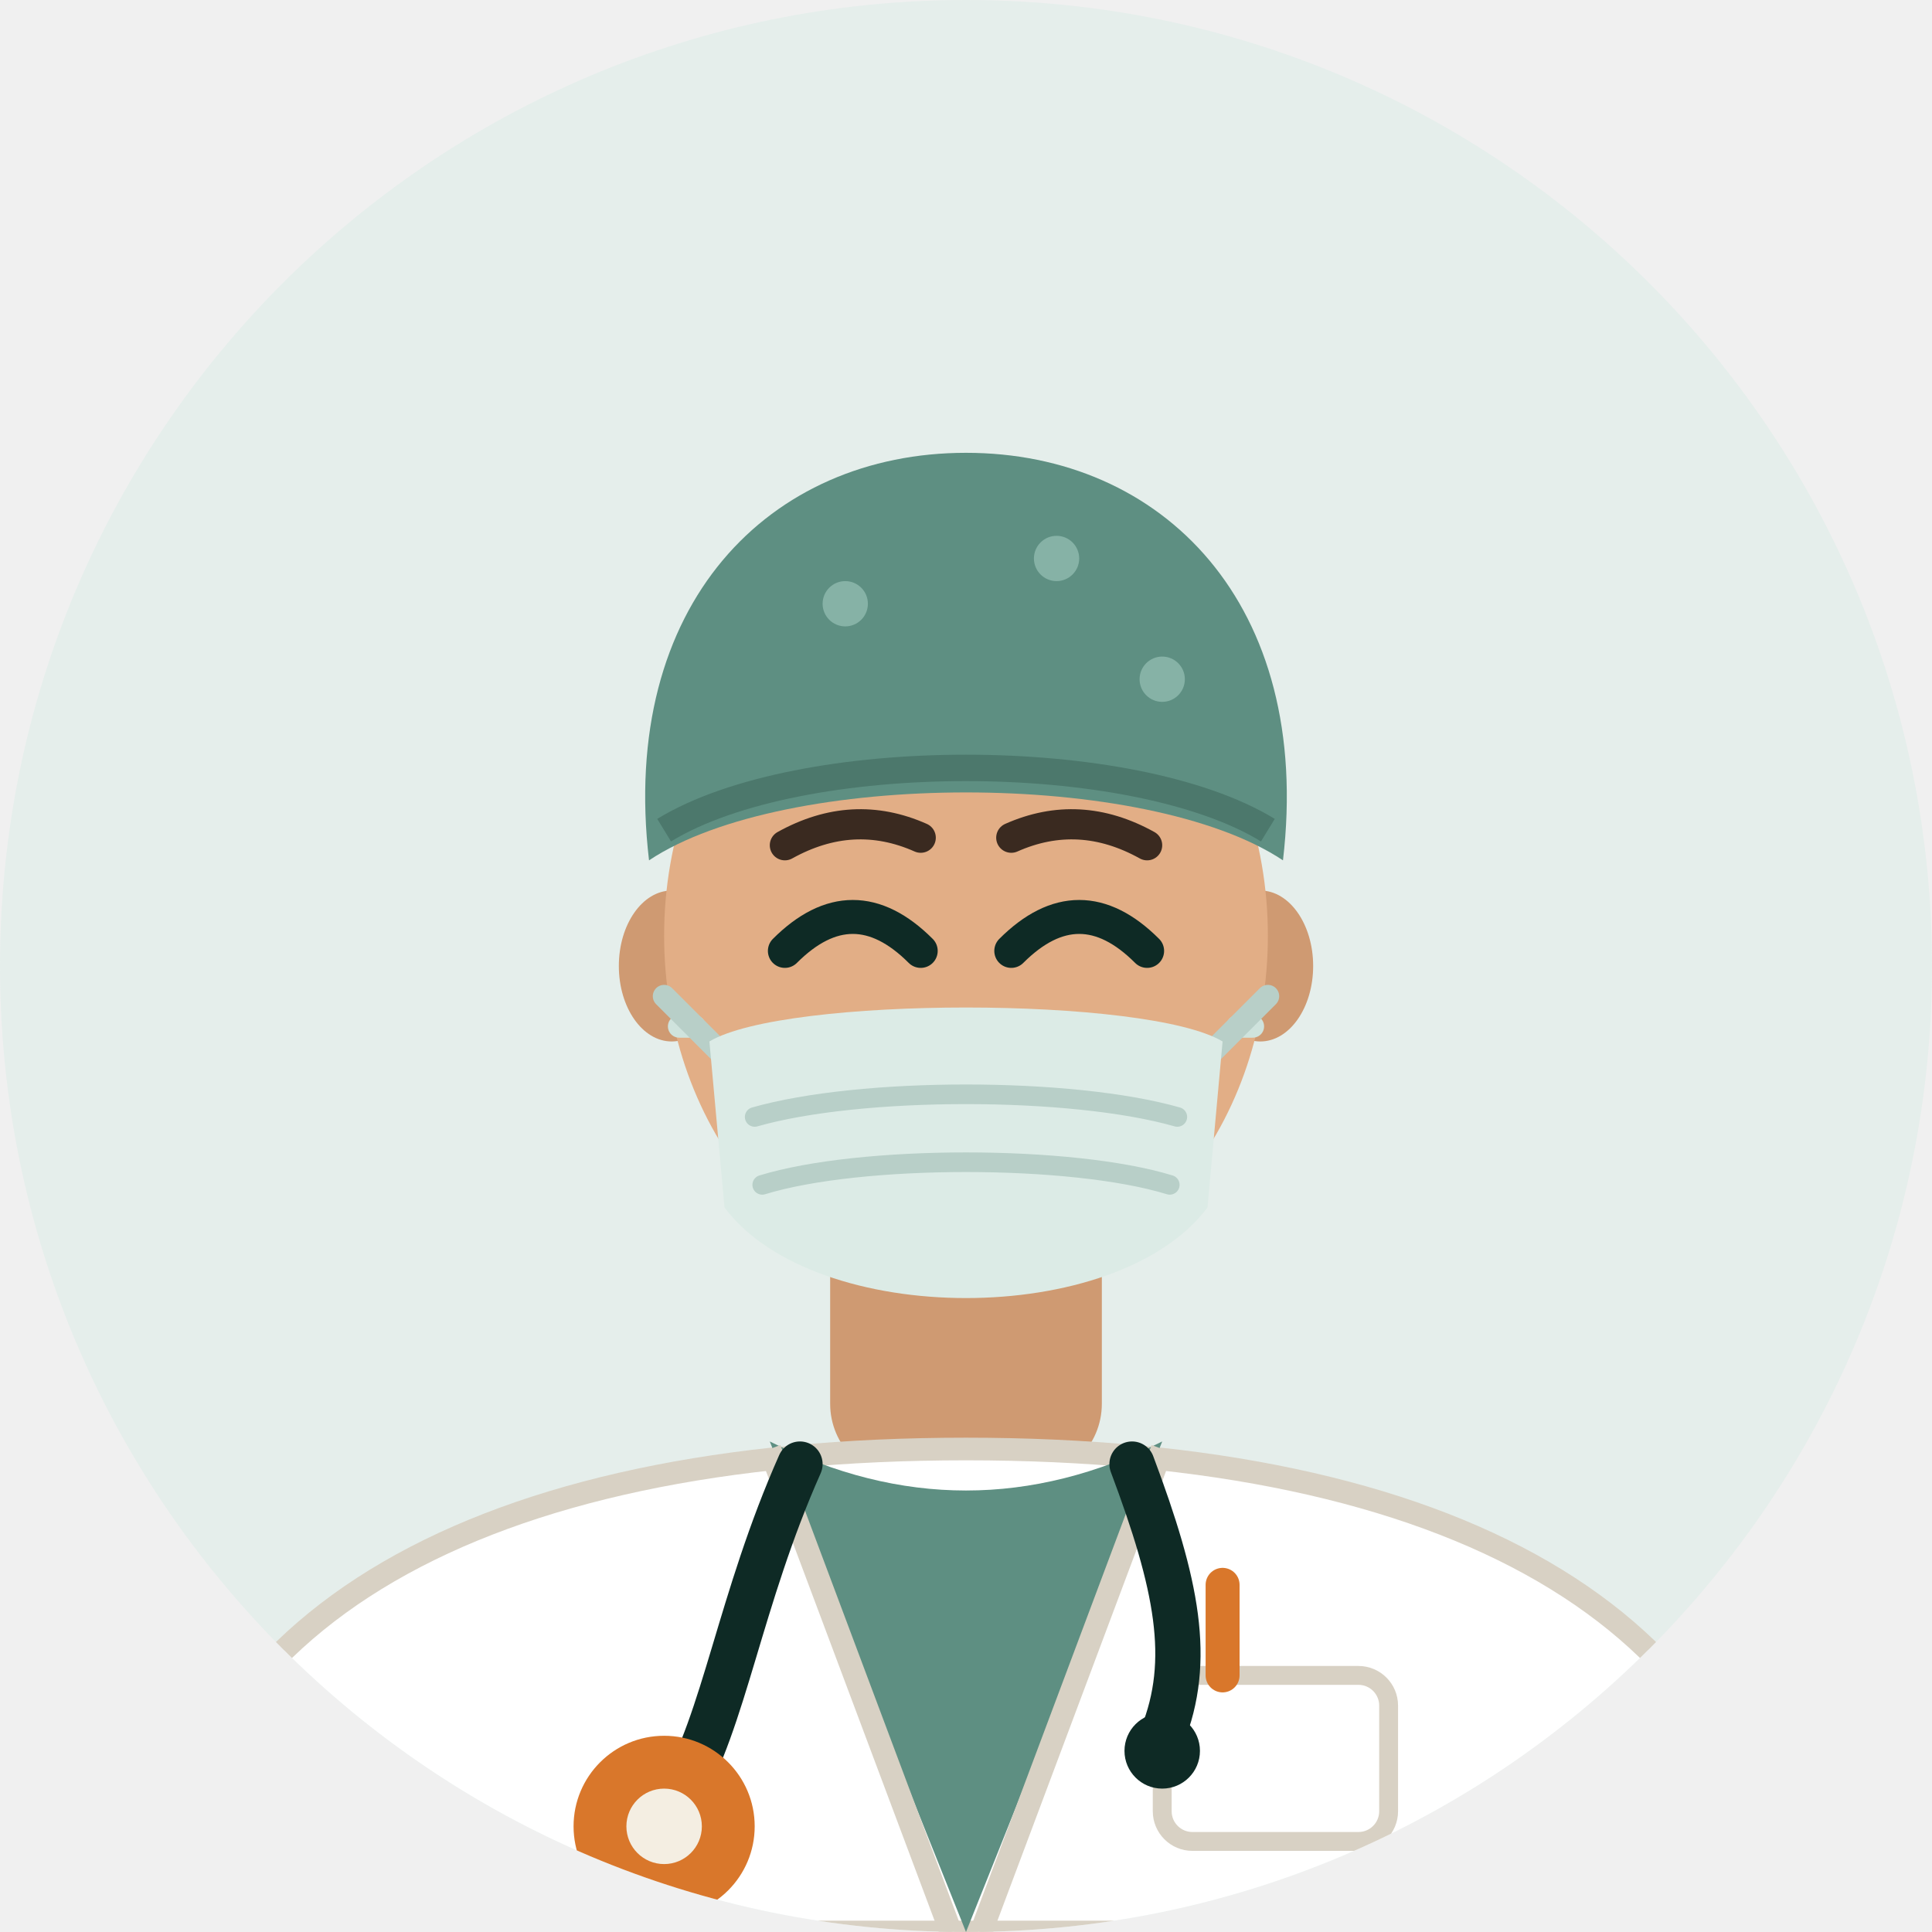
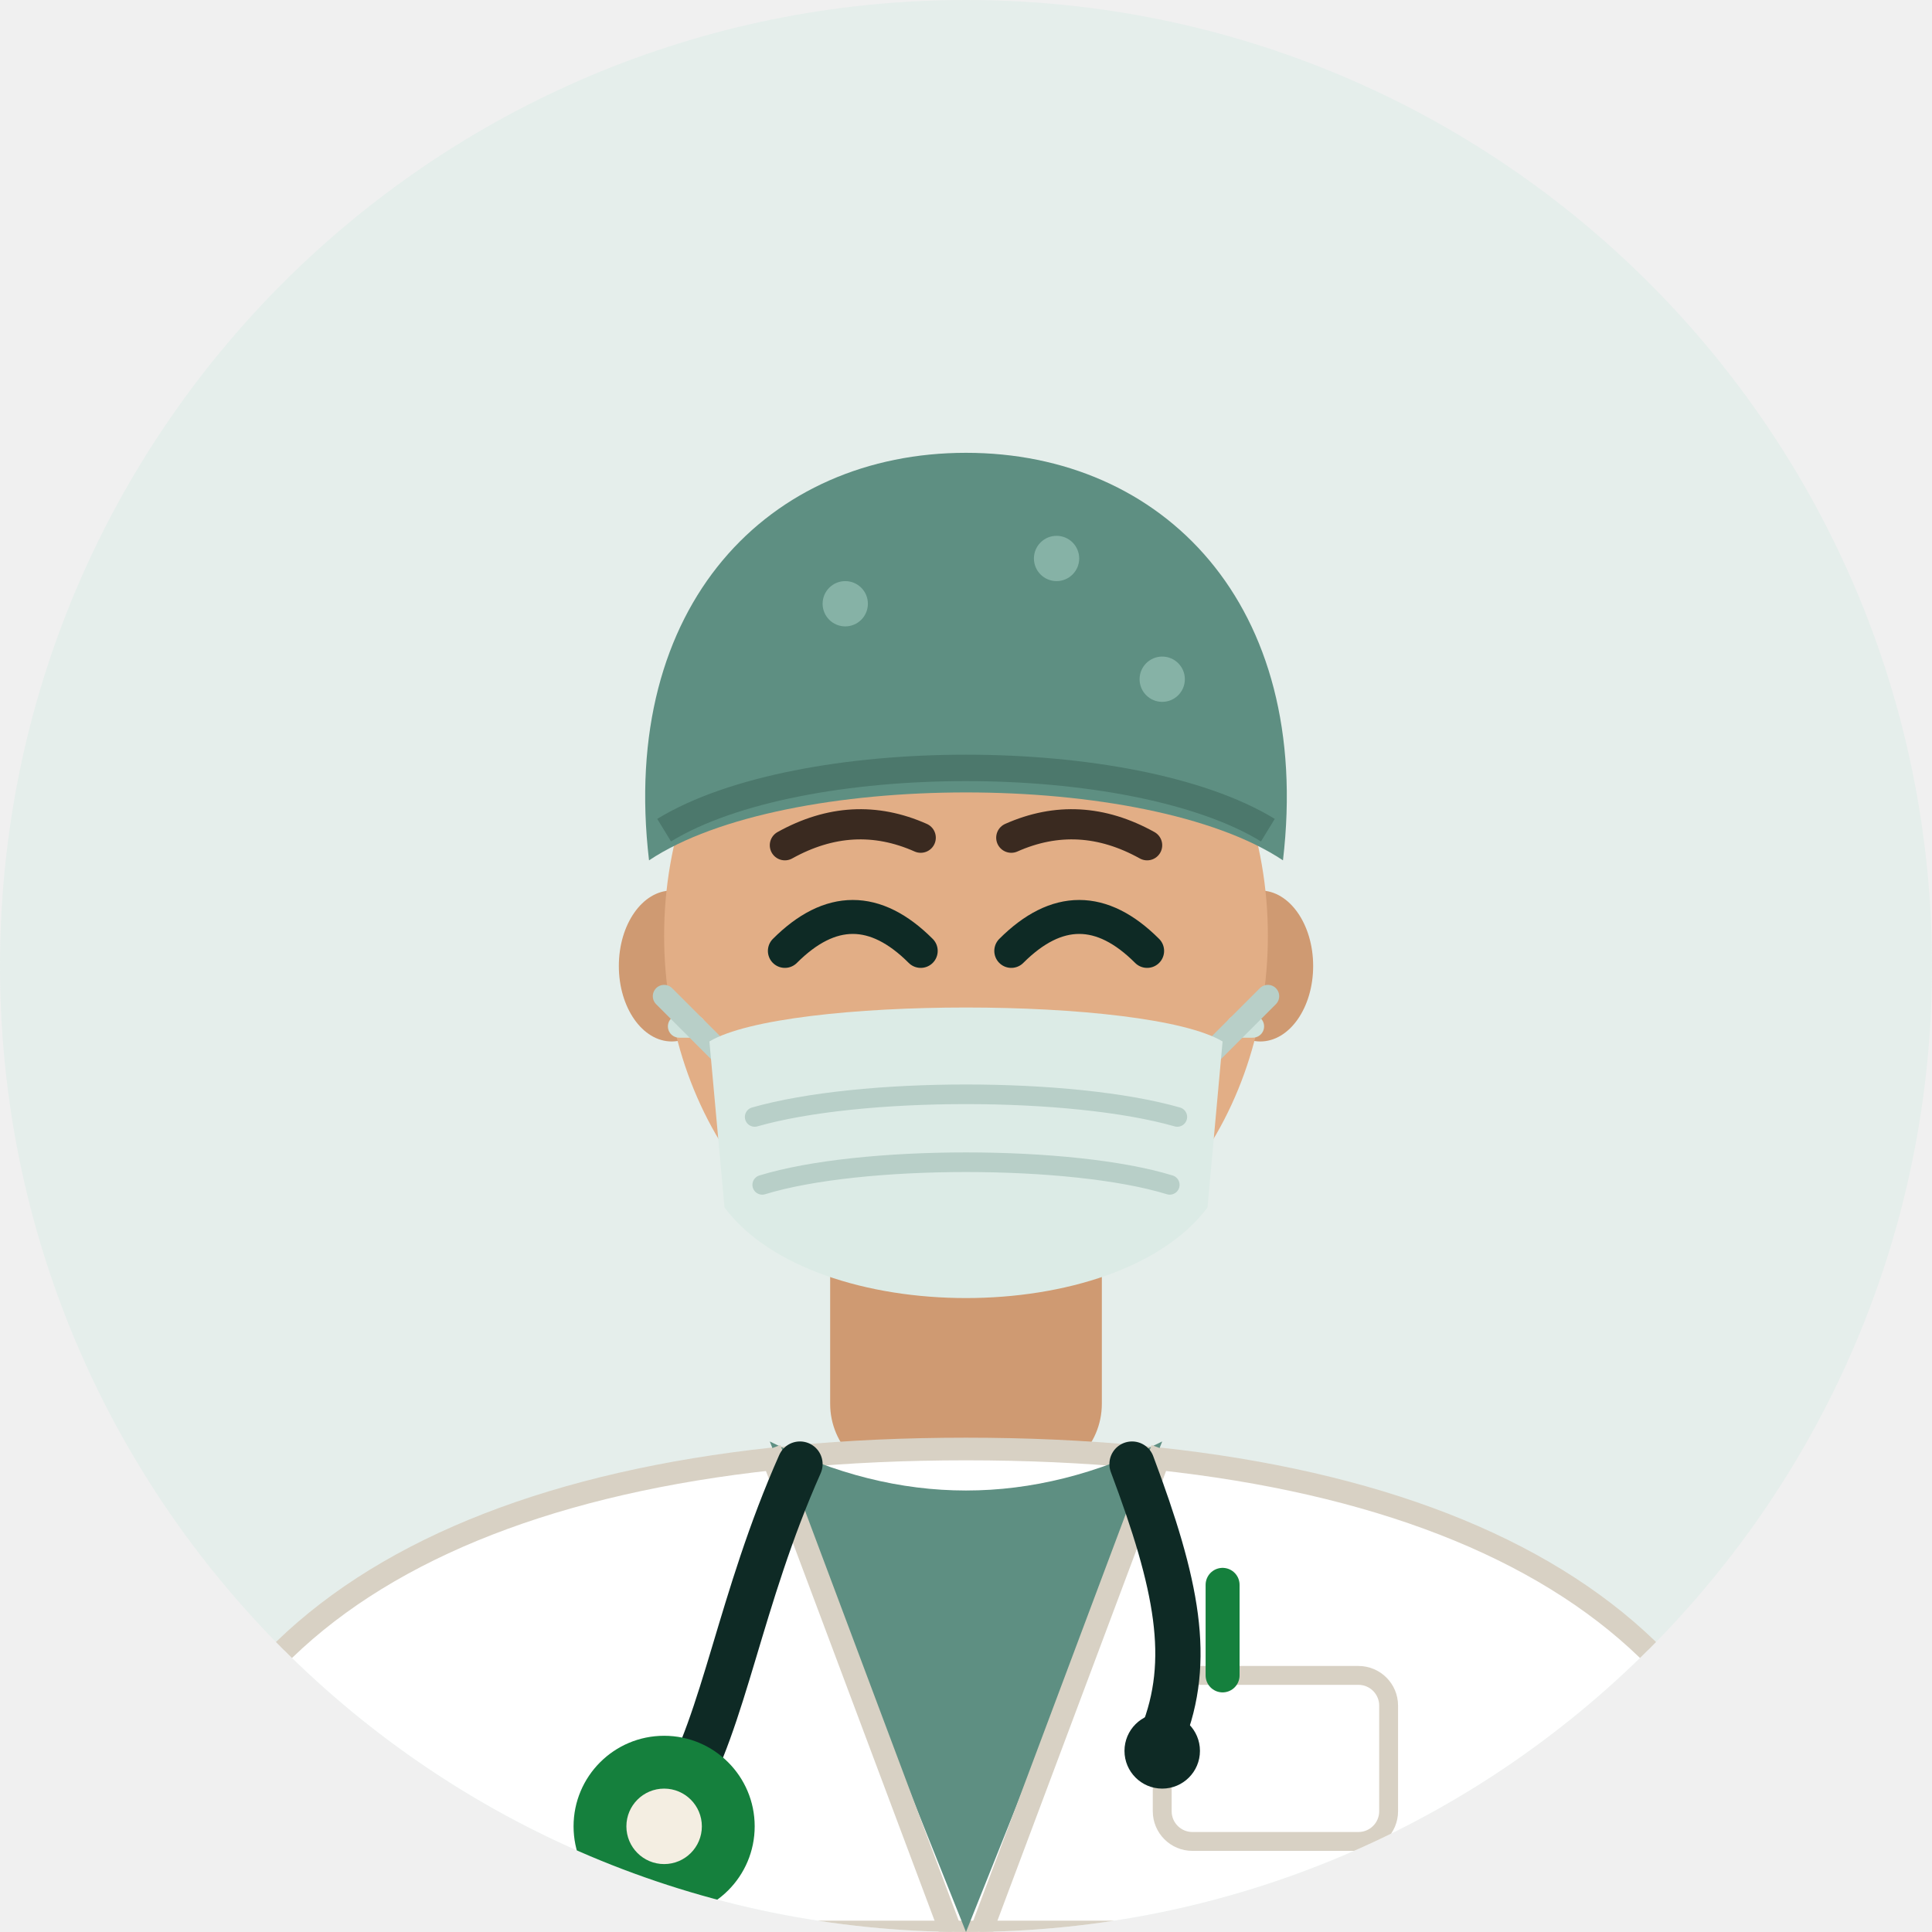
<svg xmlns="http://www.w3.org/2000/svg" viewBox="0 0 256 256">
  <defs>
    <clipPath id="c">
      <circle cx="128" cy="128" r="128" />
    </clipPath>
  </defs>
  <g clip-path="url(#c)">
    <rect width="256" height="256" fill="#E5EEEB" />
    <rect x="110" y="150" width="36" height="46" rx="10" fill="#CF9A72" />
    <path d="M20 256 C24 214 64 192 128 192 C192 192 232 214 236 256 Z" fill="#FFFFFF" stroke="#D8D1C4" stroke-width="3" />
    <path d="M102 191 L128 256 L154 191 Q128 204 102 191 Z" fill="#5E8F82" />
    <path d="M102 192 L126 256" stroke="#D8D1C4" stroke-width="3" fill="none" />
    <path d="M154 192 L130 256" stroke="#D8D1C4" stroke-width="3" fill="none" />
    <rect x="154" y="222" width="30" height="22" rx="4" fill="#FFFFFF" stroke="#D8D1C4" stroke-width="2.5" />
-     <path d="M162 222 v-12" stroke="#D9772B" stroke-width="4.5" stroke-linecap="round" />
+     <path d="M162 222 v-12" stroke="#15803D" stroke-width="4.5" stroke-linecap="round" />
    <ellipse cx="89" cy="128" rx="7" ry="10" fill="#CF9A72" />
    <ellipse cx="167" cy="128" rx="7" ry="10" fill="#CF9A72" />
    <ellipse cx="128" cy="124" rx="40" ry="47" fill="#E2AE86" />
    <path d="M86 114 C82 80 102 60 128 60 C154 60 174 80 170 114 C152 102 104 102 86 114 Z" fill="#5E8F82" />
    <path d="M88 110 C106 99 150 99 168 110" stroke="#4C786C" stroke-width="3.5" fill="none" />
    <circle cx="112" cy="80" r="3" fill="#86B2A6" />
    <circle cx="140" cy="74" r="3" fill="#86B2A6" />
    <circle cx="154" cy="90" r="3" fill="#86B2A6" />
    <path d="M104 112 q9 -5 18 -1" stroke="#3A2A20" stroke-width="4" fill="none" stroke-linecap="round" />
    <path d="M134 111 q9 -4 18 1" stroke="#3A2A20" stroke-width="4" fill="none" stroke-linecap="round" />
    <path d="M104 126 q9 -9 18 0" stroke="#0E2A25" stroke-width="4.5" fill="none" stroke-linecap="round" />
    <path d="M134 126 q9 -9 18 0" stroke="#0E2A25" stroke-width="4.5" fill="none" stroke-linecap="round" />
    <path d="M90 136 L92 136 M164 136 L166 136" stroke="#CFE3DD" stroke-width="3" stroke-linecap="round" />
    <path d="M88 132 L96 140 M168 132 L160 140" stroke="#B8CFC8" stroke-width="3" stroke-linecap="round" />
    <path d="M94 138 C104 132 152 132 162 138 L160 160 C148 176 108 176 96 160 Z" fill="#DCEBE6" />
    <path d="M100 148 C114 144 142 144 156 148 M101 157 C114 153 142 153 155 157" stroke="#B8CFC8" stroke-width="2.6" fill="none" stroke-linecap="round" />
    <path d="M106 194 C98 212 96 228 90 238" stroke="#0E2A25" stroke-width="6" fill="none" stroke-linecap="round" />
    <path d="M150 194 C156 210 158 220 154 230" stroke="#0E2A25" stroke-width="6" fill="none" stroke-linecap="round" />
    <circle cx="154" cy="232" r="5" fill="#0E2A25" />
-     <circle cx="88" cy="242" r="12" fill="#D9772B" />
+     <circle cx="88" cy="242" r="12" fill="#15803D" />
    <circle cx="88" cy="242" r="5" fill="#F4EEE2" />
  </g>
</svg>
